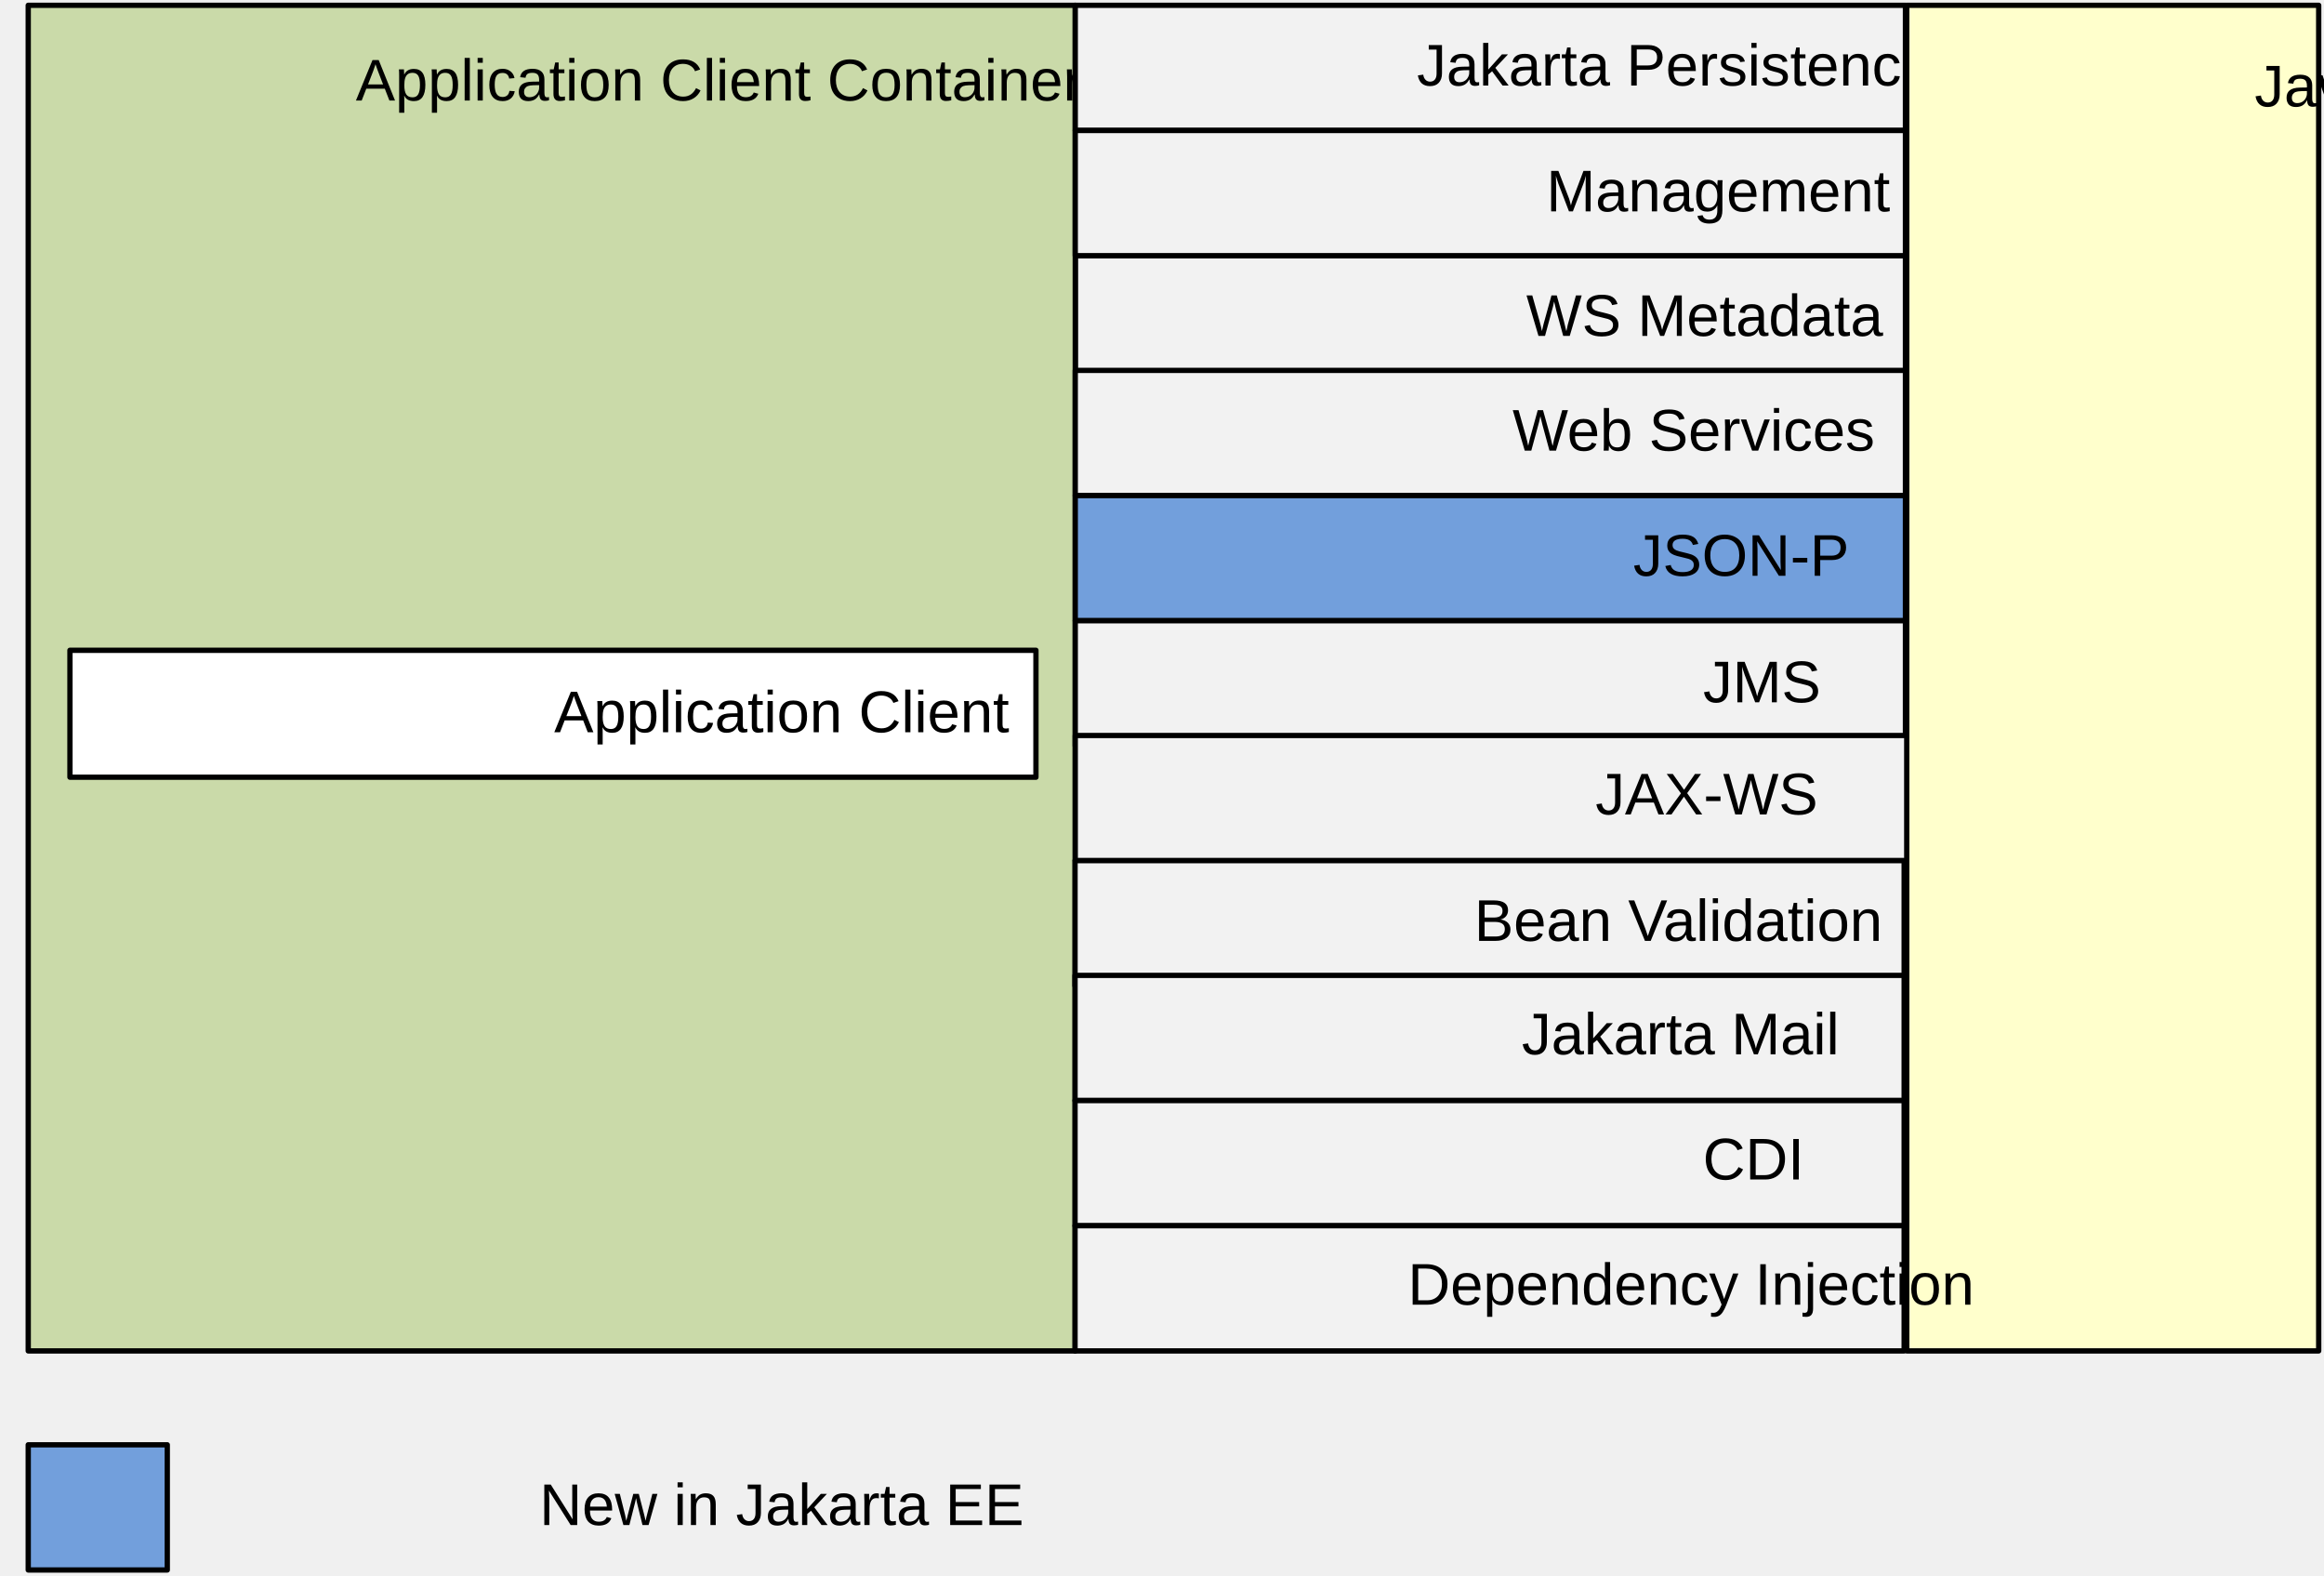
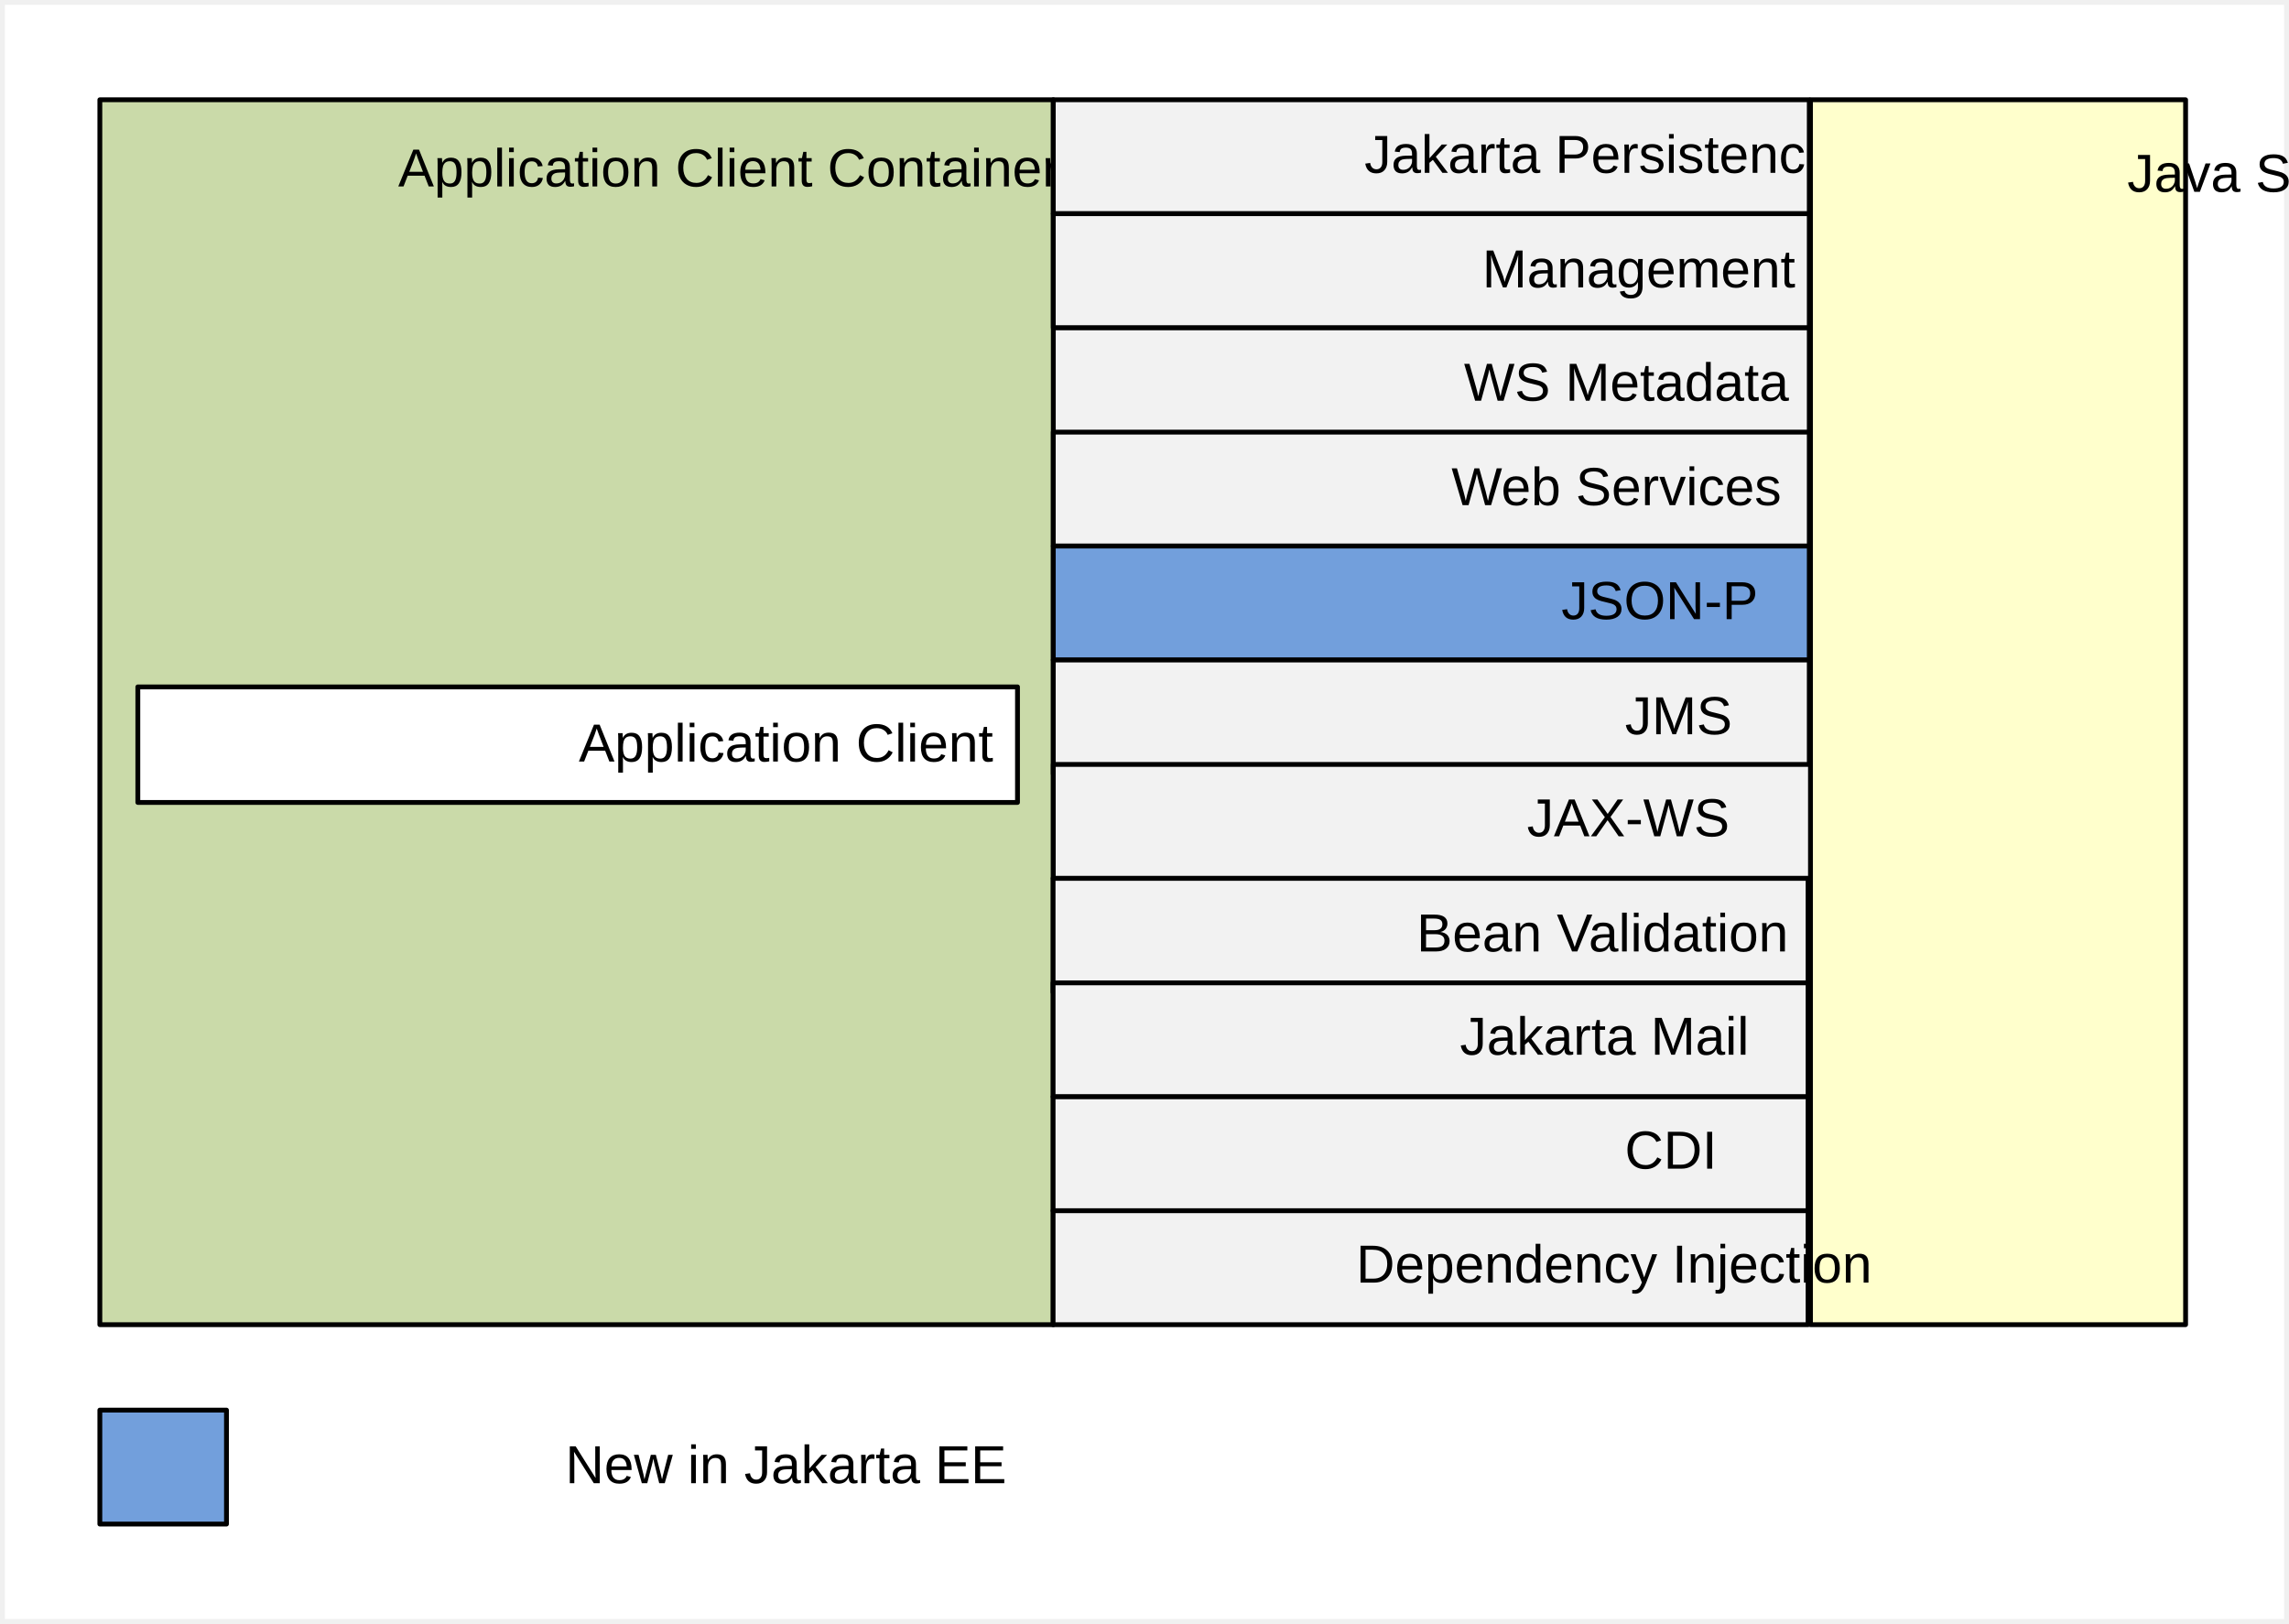
- <svg xmlns="http://www.w3.org/2000/svg" xmlns:ns1="http://schemas.microsoft.com/visio/2003/SVGExtensions/" width="4.387in" height="2.973in" viewBox="0 0 315.835 214.038" xml:space="preserve" color-interpolation-filters="sRGB" class="st9">
+ <svg xmlns="http://www.w3.org/2000/svg" xmlns:ns1="http://schemas.microsoft.com/visio/2003/SVGExtensions/" width="4.744in" height="3.366in" viewBox="0 0 341.597 242.385" xml:space="preserve" color-interpolation-filters="sRGB" class="st10">
  <ns1:documentProperties ns1:langID="1040" ns1:metric="true" ns1:viewMarkup="false">
    <ns1:userDefs>
      <ns1:ud ns1:nameU="MBSAAvail" ns1:prompt="" ns1:val="VT0(2):26" />
      <ns1:ud ns1:nameU="MBSAAddinEnabled" ns1:prompt="" ns1:val="VT0(2):26" />
      <ns1:ud ns1:nameU="MBSAAddinOutlineVisible" ns1:prompt="" ns1:val="VT0(1):26" />
    </ns1:userDefs>
  </ns1:documentProperties>
  <style type="text/css">
	
- 		.st1 {fill:#f2f2f2;stroke:#000000;stroke-linecap:round;stroke-linejoin:round;stroke-width:0.72}
- 		.st2 {fill:#f2f2f2;stroke:none;stroke-linecap:round;stroke-linejoin:round;stroke-width:0.72}
- 		.st3 {fill:#000000;font-family:Arial;font-size:0.667em}
- 		.st4 {fill:#cadaa9;stroke:#000000;stroke-linecap:round;stroke-linejoin:round;stroke-width:0.72}
- 		.st5 {fill:none;stroke:none;stroke-linecap:round;stroke-linejoin:round;stroke-width:0.72}
- 		.st6 {fill:#729fdc;stroke:#000000;stroke-linecap:round;stroke-linejoin:round;stroke-width:0.72}
- 		.st7 {fill:#ffffff;stroke:#000000;stroke-linecap:round;stroke-linejoin:round;stroke-width:0.72}
- 		.st8 {fill:#ffffcc;stroke:#000000;stroke-linecap:round;stroke-linejoin:round;stroke-width:0.72}
- 		.st9 {fill:none;fill-rule:evenodd;font-size:12;overflow:visible;stroke-linecap:square;stroke-miterlimit:3}
+ 		.st1 {fill:#ffffff;stroke:none;stroke-linecap:round;stroke-linejoin:round;stroke-width:0.72}
+ 		.st2 {fill:#f2f2f2;stroke:#000000;stroke-linecap:round;stroke-linejoin:round;stroke-width:0.72}
+ 		.st3 {fill:#f2f2f2;stroke:none;stroke-linecap:round;stroke-linejoin:round;stroke-width:0.72}
+ 		.st4 {fill:#000000;font-family:Arial;font-size:0.667em}
+ 		.st5 {fill:#cadaa9;stroke:#000000;stroke-linecap:round;stroke-linejoin:round;stroke-width:0.72}
+ 		.st6 {fill:none;stroke:none;stroke-linecap:round;stroke-linejoin:round;stroke-width:0.72}
+ 		.st7 {fill:#729fdc;stroke:#000000;stroke-linecap:round;stroke-linejoin:round;stroke-width:0.72}
+ 		.st8 {fill:#ffffff;stroke:#000000;stroke-linecap:round;stroke-linejoin:round;stroke-width:0.72}
+ 		.st9 {fill:#ffffcc;stroke:#000000;stroke-linecap:round;stroke-linejoin:round;stroke-width:0.72}
+ 		.st10 {fill:none;fill-rule:evenodd;font-size:12;overflow:visible;stroke-linecap:square;stroke-miterlimit:3}
	
	</style>
  <g ns1:mID="0" ns1:index="1" ns1:groupContext="foregroundPage">
    <ns1:pageProperties ns1:drawingScale="0.0393701" ns1:pageScale="0.0393701" ns1:drawingUnits="24" ns1:shadowOffsetX="8.50394" ns1:shadowOffsetY="-8.50394" />
-     <g id="shape11-1" ns1:mID="11" ns1:groupContext="shape" transform="translate(146.128,-162.295)">
-       <rect x="0" y="197.031" width="112.825" height="17.008" class="st1" />
+     <g id="shape398-1" ns1:mID="398" ns1:groupContext="shape" transform="translate(0.72,-0.72)">
+       <rect x="0" y="1.44" width="340.157" height="240.945" class="st1" />
    </g>
-     <g id="shape354-3" ns1:mID="354" ns1:groupContext="shape" transform="translate(148.402,-163.712)">
+     <g id="shape11-3" ns1:mID="11" ns1:groupContext="shape" transform="translate(157.187,-176.468)">
+       <rect x="0" y="225.377" width="112.825" height="17.008" class="st2" />
+     </g>
+     <g id="shape354-5" ns1:mID="354" ns1:groupContext="shape" transform="translate(159.46,-177.885)">
      <ns1:textBlock ns1:margins="rect(4,4,4,4)" ns1:tabSpace="42.5197" />
-       <ns1:textRect cx="43.228" cy="206.952" width="86.46" height="14.173" />
-       <rect x="0" y="199.865" width="86.457" height="14.173" class="st2" />
-       <text x="19" y="209.35" class="st3" ns1:langID="1040">
+       <ns1:textRect cx="43.228" cy="235.298" width="86.46" height="14.173" />
+       <rect x="0" y="228.212" width="86.457" height="14.173" class="st3" />
+       <text x="19" y="237.7" class="st4" ns1:langID="1040">
        <ns1:paragraph ns1:horizAlign="1" />
        <ns1:tabList />WS Metadata</text>
    </g>
-     <g id="shape345-6" ns1:mID="345" ns1:groupContext="shape" transform="translate(3.83516,-30.4838)">
-       <rect x="0" y="31.204" width="142.293" height="182.835" class="st4" />
+     <g id="shape345-8" ns1:mID="345" ns1:groupContext="shape" transform="translate(14.8932,-44.657)">
+       <rect x="0" y="59.55" width="142.293" height="182.835" class="st5" />
    </g>
-     <g id="shape348-8" ns1:mID="348" ns1:groupContext="shape" transform="translate(0.72,-195.07)">
+     <g id="shape348-10" ns1:mID="348" ns1:groupContext="shape" transform="translate(11.7781,-209.244)">
      <ns1:textBlock ns1:margins="rect(4,4,4,4)" ns1:tabSpace="42.5197" />
-       <ns1:textRect cx="56.973" cy="206.332" width="113.95" height="15.413" />
-       <rect x="0" y="198.625" width="113.947" height="15.413" class="st5" />
-       <text x="7.61" y="208.73" class="st3" ns1:langID="1040">
+       <ns1:textRect cx="56.973" cy="234.678" width="113.95" height="15.413" />
+       <rect x="0" y="226.971" width="113.947" height="15.413" class="st6" />
+       <text x="7.61" y="237.08" class="st4" ns1:langID="1040">
        <ns1:paragraph ns1:horizAlign="1" />
        <ns1:tabList />Application Client Container</text>
    </g>
-     <g id="shape349-11" ns1:mID="349" ns1:groupContext="shape" transform="translate(146.128,-196.311)">
-       <rect x="0" y="197.031" width="112.825" height="17.008" class="st1" />
+     <g id="shape349-13" ns1:mID="349" ns1:groupContext="shape" transform="translate(157.187,-210.484)">
+       <rect x="0" y="225.377" width="112.825" height="17.008" class="st2" />
    </g>
-     <g id="shape350-13" ns1:mID="350" ns1:groupContext="shape" transform="translate(147.546,-197.196)">
+     <g id="shape350-15" ns1:mID="350" ns1:groupContext="shape" transform="translate(158.604,-211.37)">
      <ns1:textBlock ns1:margins="rect(4,4,4,4)" ns1:tabSpace="42.5197" />
-       <ns1:textRect cx="40.113" cy="206.42" width="80.23" height="15.236" />
-       <rect x="0" y="198.802" width="80.226" height="15.236" class="st2" />
-       <text x="4.99" y="208.82" class="st3" ns1:langID="1040">
+       <ns1:textRect cx="40.113" cy="234.767" width="80.23" height="15.236" />
+       <rect x="0" y="227.149" width="80.226" height="15.236" class="st3" />
+       <text x="4.99" y="237.17" class="st4" ns1:langID="1040">
        <ns1:paragraph ns1:horizAlign="1" />
        <ns1:tabList />Jakarta Persistence</text>
    </g>
-     <g id="shape351-16" ns1:mID="351" ns1:groupContext="shape" transform="translate(146.128,-179.303)">
-       <rect x="0" y="197.031" width="112.825" height="17.008" class="st1" />
+     <g id="shape351-18" ns1:mID="351" ns1:groupContext="shape" transform="translate(157.187,-193.476)">
+       <rect x="0" y="225.377" width="112.825" height="17.008" class="st2" />
    </g>
-     <g id="shape352-18" ns1:mID="352" ns1:groupContext="shape" transform="translate(146.985,-180.72)">
+     <g id="shape352-20" ns1:mID="352" ns1:groupContext="shape" transform="translate(158.043,-194.893)">
      <ns1:textBlock ns1:margins="rect(4,4,4,4)" ns1:tabSpace="42.5197" />
-       <ns1:textRect cx="46.491" cy="207.04" width="92.99" height="13.996" />
-       <rect x="0" y="200.042" width="92.982" height="13.996" class="st2" />
-       <text x="23.14" y="209.44" class="st3" ns1:langID="1040">
+       <ns1:textRect cx="46.491" cy="235.387" width="92.99" height="13.996" />
+       <rect x="0" y="228.389" width="92.982" height="13.996" class="st3" />
+       <text x="23.14" y="237.79" class="st4" ns1:langID="1040">
        <ns1:paragraph ns1:horizAlign="1" />
        <ns1:tabList />Management</text>
    </g>
-     <g id="shape355-21" ns1:mID="355" ns1:groupContext="shape" transform="translate(146.128,-146.704)">
-       <rect x="0" y="197.031" width="112.825" height="17.008" class="st1" />
+     <g id="shape355-23" ns1:mID="355" ns1:groupContext="shape" transform="translate(157.187,-160.877)">
+       <rect x="0" y="225.377" width="112.825" height="17.008" class="st2" />
    </g>
-     <g id="shape357-23" ns1:mID="357" ns1:groupContext="shape" transform="translate(146.128,-129.696)">
-       <rect x="0" y="197.031" width="112.825" height="17.008" class="st6" />
+     <g id="shape357-25" ns1:mID="357" ns1:groupContext="shape" transform="translate(157.187,-143.87)">
+       <rect x="0" y="225.377" width="112.825" height="17.008" class="st7" />
    </g>
-     <g id="shape359-25" ns1:mID="359" ns1:groupContext="shape" transform="translate(146.128,-112.689)">
-       <rect x="0" y="197.031" width="112.825" height="17.008" class="st1" />
+     <g id="shape359-27" ns1:mID="359" ns1:groupContext="shape" transform="translate(157.187,-126.862)">
+       <rect x="0" y="225.377" width="112.825" height="17.008" class="st2" />
    </g>
-     <g id="shape360-27" ns1:mID="360" ns1:groupContext="shape" transform="translate(146.557,-114.106)">
+     <g id="shape360-29" ns1:mID="360" ns1:groupContext="shape" transform="translate(157.615,-128.279)">
      <ns1:textBlock ns1:margins="rect(4,4,4,4)" ns1:tabSpace="42.5197" />
-       <ns1:textRect cx="52.869" cy="207.129" width="105.74" height="13.819" />
-       <rect x="0" y="200.22" width="105.738" height="13.819" class="st2" />
-       <text x="44.87" y="209.53" class="st3" ns1:langID="1040">
+       <ns1:textRect cx="52.869" cy="235.475" width="105.74" height="13.819" />
+       <rect x="0" y="228.566" width="105.738" height="13.819" class="st3" />
+       <text x="44.87" y="237.88" class="st4" ns1:langID="1040">
        <ns1:paragraph ns1:horizAlign="1" />
        <ns1:tabList />JMS</text>
    </g>
-     <g id="shape385-30" ns1:mID="385" ns1:groupContext="shape" transform="translate(146.128,-97.098)">
-       <rect x="0" y="197.031" width="115.659" height="17.008" class="st1" />
+     <g id="shape385-32" ns1:mID="385" ns1:groupContext="shape" transform="translate(157.187,-111.271)">
+       <rect x="0" y="225.377" width="115.659" height="17.008" class="st2" />
    </g>
-     <g id="shape386-32" ns1:mID="386" ns1:groupContext="shape" transform="translate(146.128,-97.4523)">
+     <g id="shape386-34" ns1:mID="386" ns1:groupContext="shape" transform="translate(157.187,-111.626)">
      <ns1:textBlock ns1:margins="rect(4,4,4,4)" ns1:tabSpace="42.5197" />
-       <ns1:textRect cx="45.782" cy="205.712" width="91.57" height="16.654" />
-       <rect x="0" y="197.385" width="91.565" height="16.654" class="st5" />
-       <text x="30.67" y="208.11" class="st3" ns1:langID="1040">
+       <ns1:textRect cx="45.782" cy="234.058" width="91.57" height="16.654" />
+       <rect x="0" y="225.731" width="91.565" height="16.654" class="st6" />
+       <text x="30.67" y="236.46" class="st4" ns1:langID="1040">
        <ns1:paragraph ns1:horizAlign="1" />
        <ns1:tabList />JAX-WS</text>
    </g>
-     <g id="shape394-35" ns1:mID="394" ns1:groupContext="shape" transform="translate(9.50445,-108.437)">
-       <rect x="0" y="196.794" width="131.282" height="17.244" class="st7" />
+     <g id="shape394-37" ns1:mID="394" ns1:groupContext="shape" transform="translate(20.5625,-122.61)">
+       <rect x="0" y="225.141" width="131.282" height="17.244" class="st8" />
    </g>
-     <g id="shape395-37" ns1:mID="395" ns1:groupContext="shape" transform="translate(6.6698,-108.437)">
+     <g id="shape395-39" ns1:mID="395" ns1:groupContext="shape" transform="translate(17.7279,-122.61)">
      <ns1:textBlock ns1:margins="rect(4,4,4,4)" ns1:tabSpace="42.5197" />
-       <ns1:textRect cx="59.528" cy="205.534" width="119.06" height="17.008" />
-       <rect x="0" y="197.031" width="119.055" height="17.008" class="st5" />
-       <text x="28.62" y="207.93" class="st3" ns1:langID="1040">
+       <ns1:textRect cx="59.528" cy="233.881" width="119.06" height="17.008" />
+       <rect x="0" y="225.377" width="119.055" height="17.008" class="st6" />
+       <text x="28.62" y="236.28" class="st4" ns1:langID="1040">
        <ns1:paragraph ns1:horizAlign="1" />
        <ns1:tabList />Application Client</text>
    </g>
-     <g id="shape396-40" ns1:mID="396" ns1:groupContext="shape" transform="translate(3.83516,-0.72)">
-       <rect x="0" y="197.031" width="18.898" height="17.008" class="st6" />
+     <g id="shape396-42" ns1:mID="396" ns1:groupContext="shape" transform="translate(14.8932,-14.8932)">
+       <rect x="0" y="225.377" width="18.898" height="17.008" class="st7" />
    </g>
-     <g id="shape397-42" ns1:mID="397" ns1:groupContext="shape" transform="translate(26.5123,-0.897165)">
+     <g id="shape397-44" ns1:mID="397" ns1:groupContext="shape" transform="translate(37.5704,-15.0704)">
      <ns1:textBlock ns1:margins="rect(4,4,4,4)" ns1:tabSpace="42.5197" />
-       <ns1:textRect cx="39.685" cy="205.712" width="79.38" height="16.654" />
-       <rect x="0" y="197.385" width="79.37" height="16.654" class="st5" />
-       <text x="6.78" y="208.11" class="st3" ns1:langID="1040">
+       <ns1:textRect cx="39.685" cy="234.058" width="79.38" height="16.654" />
+       <rect x="0" y="225.731" width="79.37" height="16.654" class="st6" />
+       <text x="6.78" y="236.46" class="st4" ns1:langID="1040">
        <ns1:paragraph ns1:horizAlign="1" />
        <ns1:tabList />New in Jakarta EE</text>
    </g>
-     <g id="shape1-45" ns1:mID="1" ns1:groupContext="shape" transform="translate(259.13,-30.4838)">
-       <rect x="0" y="31.204" width="55.984" height="182.835" class="st8" />
+     <g id="shape1-47" ns1:mID="1" ns1:groupContext="shape" transform="translate(270.189,-44.657)">
+       <rect x="0" y="59.55" width="55.984" height="182.835" class="st9" />
    </g>
-     <g id="shape2-47" ns1:mID="2" ns1:groupContext="shape" transform="translate(261.788,-190.818)">
+     <g id="shape2-49" ns1:mID="2" ns1:groupContext="shape" transform="translate(272.846,-204.992)">
      <ns1:textBlock ns1:margins="rect(4,4,4,4)" ns1:tabSpace="42.5197" />
-       <ns1:textRect cx="19.488" cy="202.877" width="38.98" height="22.323" />
-       <rect x="0" y="191.716" width="38.976" height="22.323" class="st5" />
-       <text x="4.59" y="205.28" class="st3" ns1:langID="1040">
+       <ns1:textRect cx="19.488" cy="231.223" width="38.98" height="22.323" />
+       <rect x="0" y="220.062" width="38.976" height="22.323" class="st6" />
+       <text x="4.59" y="233.62" class="st4" ns1:langID="1040">
        <ns1:paragraph ns1:horizAlign="1" />
        <ns1:tabList />Java SE</text>
    </g>
-     <g id="shape3-50" ns1:mID="3" ns1:groupContext="shape" transform="translate(146.099,-80.0901)">
-       <rect x="0" y="197.031" width="112.677" height="17.008" class="st1" />
+     <g id="shape3-52" ns1:mID="3" ns1:groupContext="shape" transform="translate(157.157,-94.2633)">
+       <rect x="0" y="225.377" width="112.677" height="17.008" class="st2" />
    </g>
-     <g id="shape4-52" ns1:mID="4" ns1:groupContext="shape" transform="translate(146.099,-80.2672)">
+     <g id="shape4-54" ns1:mID="4" ns1:groupContext="shape" transform="translate(157.157,-94.4405)">
      <ns1:textBlock ns1:margins="rect(4,4,4,4)" ns1:tabSpace="42.5197" />
-       <ns1:textRect cx="42.254" cy="205.712" width="84.51" height="16.654" />
-       <rect x="0" y="197.385" width="84.508" height="16.654" class="st5" />
-       <text x="14.23" y="208.11" class="st3" ns1:langID="1040">
+       <ns1:textRect cx="42.254" cy="234.058" width="84.51" height="16.654" />
+       <rect x="0" y="225.731" width="84.508" height="16.654" class="st6" />
+       <text x="14.23" y="236.46" class="st4" ns1:langID="1040">
        <ns1:paragraph ns1:horizAlign="1" />
        <ns1:tabList />Bean Validation</text>
    </g>
-     <g id="shape5-55" ns1:mID="5" ns1:groupContext="shape" transform="translate(146.099,-64.4995)">
-       <rect x="0" y="197.031" width="112.677" height="17.008" class="st1" />
+     <g id="shape5-57" ns1:mID="5" ns1:groupContext="shape" transform="translate(157.157,-78.6728)">
+       <rect x="0" y="225.377" width="112.677" height="17.008" class="st2" />
    </g>
-     <g id="shape6-57" ns1:mID="6" ns1:groupContext="shape" transform="translate(146.099,-64.8539)">
+     <g id="shape6-59" ns1:mID="6" ns1:groupContext="shape" transform="translate(157.157,-79.0271)">
      <ns1:textBlock ns1:margins="rect(4,4,4,4)" ns1:tabSpace="42.5197" />
-       <ns1:textRect cx="42.254" cy="205.712" width="84.51" height="16.654" />
-       <rect x="0" y="197.385" width="84.508" height="16.654" class="st5" />
-       <text x="20.69" y="208.11" class="st3" ns1:langID="1040">
+       <ns1:textRect cx="42.254" cy="234.058" width="84.51" height="16.654" />
+       <rect x="0" y="225.731" width="84.508" height="16.654" class="st6" />
+       <text x="20.69" y="236.46" class="st4" ns1:langID="1040">
        <ns1:paragraph ns1:horizAlign="1" />
        <ns1:tabList />Jakarta Mail</text>
    </g>
-     <g id="shape7-60" ns1:mID="7" ns1:groupContext="shape" transform="translate(146.099,-47.4917)">
-       <rect x="0" y="197.031" width="112.677" height="17.008" class="st1" />
+     <g id="shape7-62" ns1:mID="7" ns1:groupContext="shape" transform="translate(157.157,-61.6649)">
+       <rect x="0" y="225.377" width="112.677" height="17.008" class="st2" />
    </g>
-     <g id="shape8-62" ns1:mID="8" ns1:groupContext="shape" transform="translate(146.099,-47.846)">
+     <g id="shape8-64" ns1:mID="8" ns1:groupContext="shape" transform="translate(157.157,-62.0192)">
      <ns1:textBlock ns1:margins="rect(4,4,4,4)" ns1:tabSpace="42.5197" />
-       <ns1:textRect cx="52.175" cy="205.712" width="104.36" height="16.654" />
-       <rect x="0" y="197.385" width="104.35" height="16.654" class="st5" />
-       <text x="45.29" y="208.11" class="st3" ns1:langID="1040">
+       <ns1:textRect cx="52.175" cy="234.058" width="104.36" height="16.654" />
+       <rect x="0" y="225.731" width="104.35" height="16.654" class="st6" />
+       <text x="45.29" y="236.46" class="st4" ns1:langID="1040">
        <ns1:paragraph ns1:horizAlign="1" />
        <ns1:tabList />CDI</text>
    </g>
-     <g id="shape9-65" ns1:mID="9" ns1:groupContext="shape" transform="translate(146.099,-30.4838)">
-       <rect x="0" y="197.031" width="112.677" height="17.008" class="st1" />
+     <g id="shape9-67" ns1:mID="9" ns1:groupContext="shape" transform="translate(157.157,-44.657)">
+       <rect x="0" y="225.377" width="112.677" height="17.008" class="st2" />
    </g>
-     <g id="shape10-67" ns1:mID="10" ns1:groupContext="shape" transform="translate(146.099,-30.8381)">
+     <g id="shape10-69" ns1:mID="10" ns1:groupContext="shape" transform="translate(157.157,-45.0113)">
      <ns1:textBlock ns1:margins="rect(4,4,4,4)" ns1:tabSpace="42.5197" />
-       <ns1:textRect cx="43.671" cy="205.712" width="87.35" height="16.654" />
-       <rect x="0" y="197.385" width="87.343" height="16.654" class="st5" />
-       <text x="5.2" y="208.11" class="st3" ns1:langID="1040">
+       <ns1:textRect cx="43.671" cy="234.058" width="87.35" height="16.654" />
+       <rect x="0" y="225.731" width="87.343" height="16.654" class="st6" />
+       <text x="5.2" y="236.46" class="st4" ns1:langID="1040">
        <ns1:paragraph ns1:horizAlign="1" />
        <ns1:tabList />Dependency Injection</text>
    </g>
-     <g id="shape12-70" ns1:mID="12" ns1:groupContext="shape" transform="translate(146.985,-148.122)">
+     <g id="shape12-72" ns1:mID="12" ns1:groupContext="shape" transform="translate(158.043,-162.295)">
      <ns1:textBlock ns1:margins="rect(4,4,4,4)" ns1:tabSpace="42.5197" />
-       <ns1:textRect cx="43.228" cy="206.952" width="86.46" height="14.173" />
-       <rect x="0" y="199.865" width="86.457" height="14.173" class="st2" />
-       <text x="18.55" y="209.35" class="st3" ns1:langID="1040">
+       <ns1:textRect cx="43.228" cy="235.298" width="86.46" height="14.173" />
+       <rect x="0" y="228.212" width="86.457" height="14.173" class="st3" />
+       <text x="18.55" y="237.7" class="st4" ns1:langID="1040">
        <ns1:paragraph ns1:horizAlign="1" />
        <ns1:tabList />Web Services</text>
    </g>
-     <g id="shape13-73" ns1:mID="13" ns1:groupContext="shape" transform="translate(145.567,-129.874)">
+     <g id="shape13-75" ns1:mID="13" ns1:groupContext="shape" transform="translate(156.626,-144.047)">
      <ns1:textBlock ns1:margins="rect(4,4,4,4)" ns1:tabSpace="42.5197" />
-       <ns1:textRect cx="51.024" cy="205.712" width="102.05" height="16.654" />
-       <rect x="0" y="197.385" width="102.047" height="16.654" class="st5" />
-       <text x="36.36" y="208.11" class="st3" ns1:langID="1040">
+       <ns1:textRect cx="51.024" cy="234.058" width="102.05" height="16.654" />
+       <rect x="0" y="225.731" width="102.047" height="16.654" class="st6" />
+       <text x="36.36" y="236.46" class="st4" ns1:langID="1040">
        <ns1:paragraph ns1:horizAlign="1" />
        <ns1:tabList />JSON-P</text>
    </g>
  </g>
</svg>
